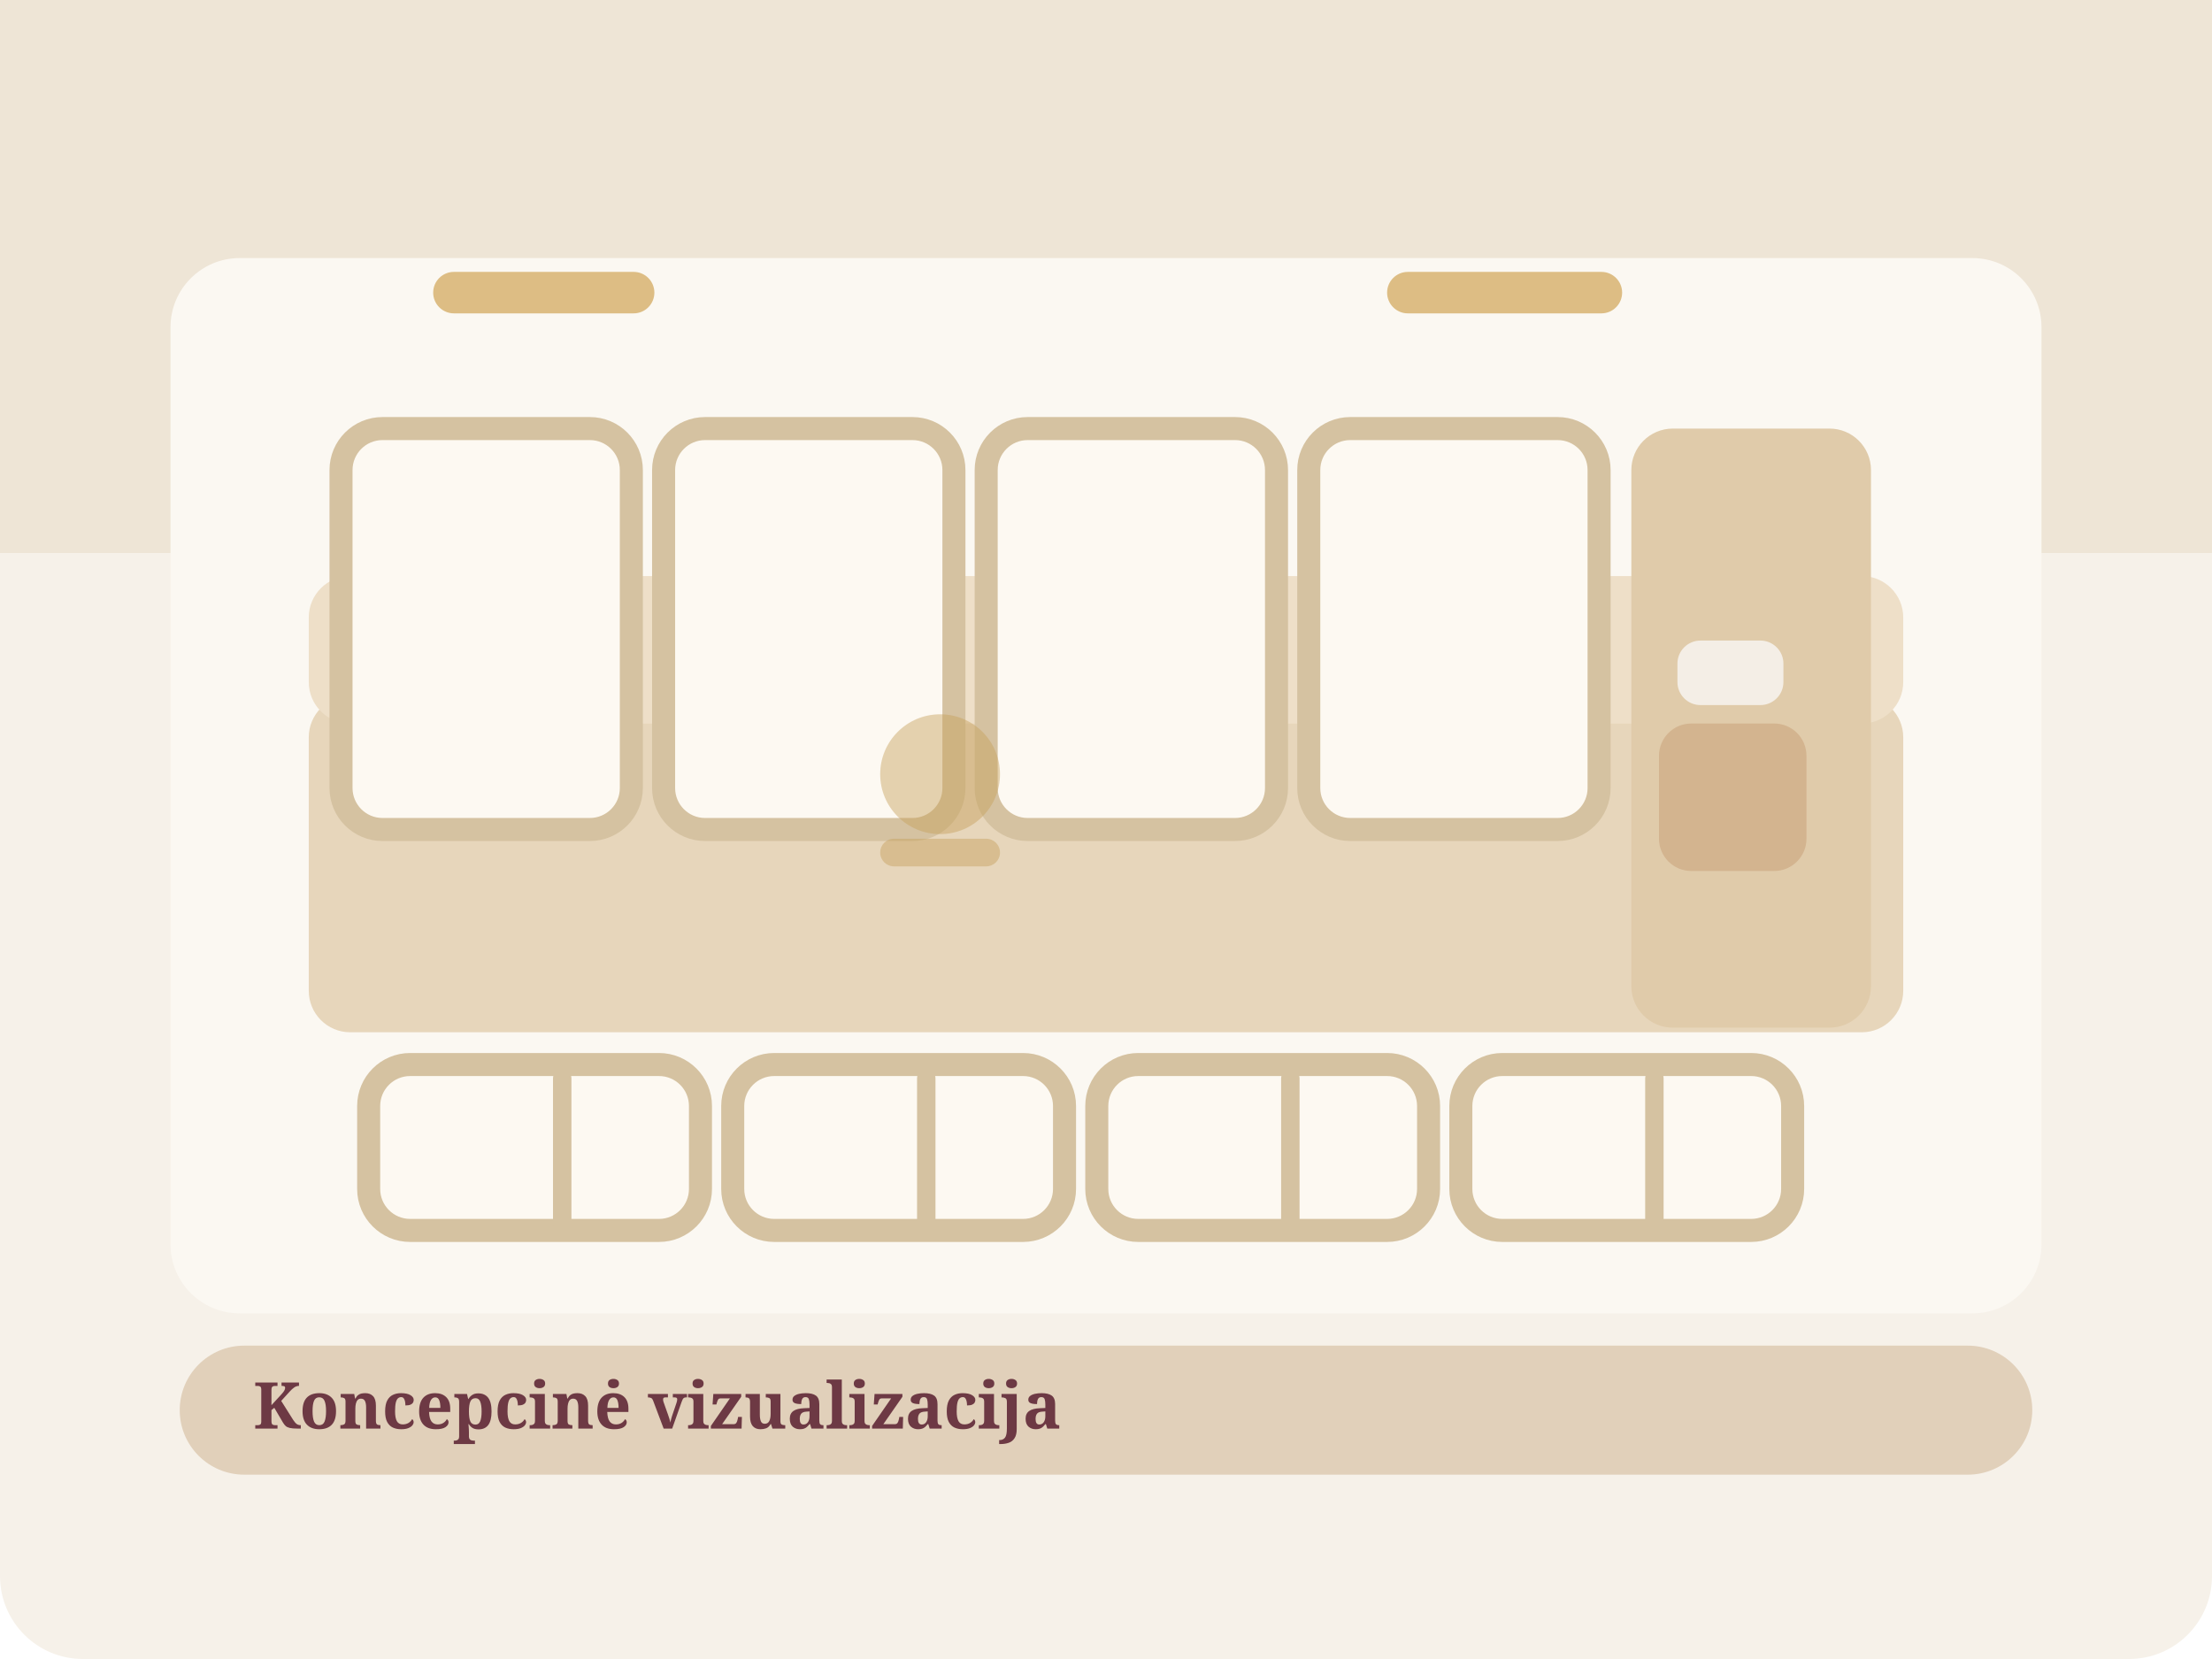
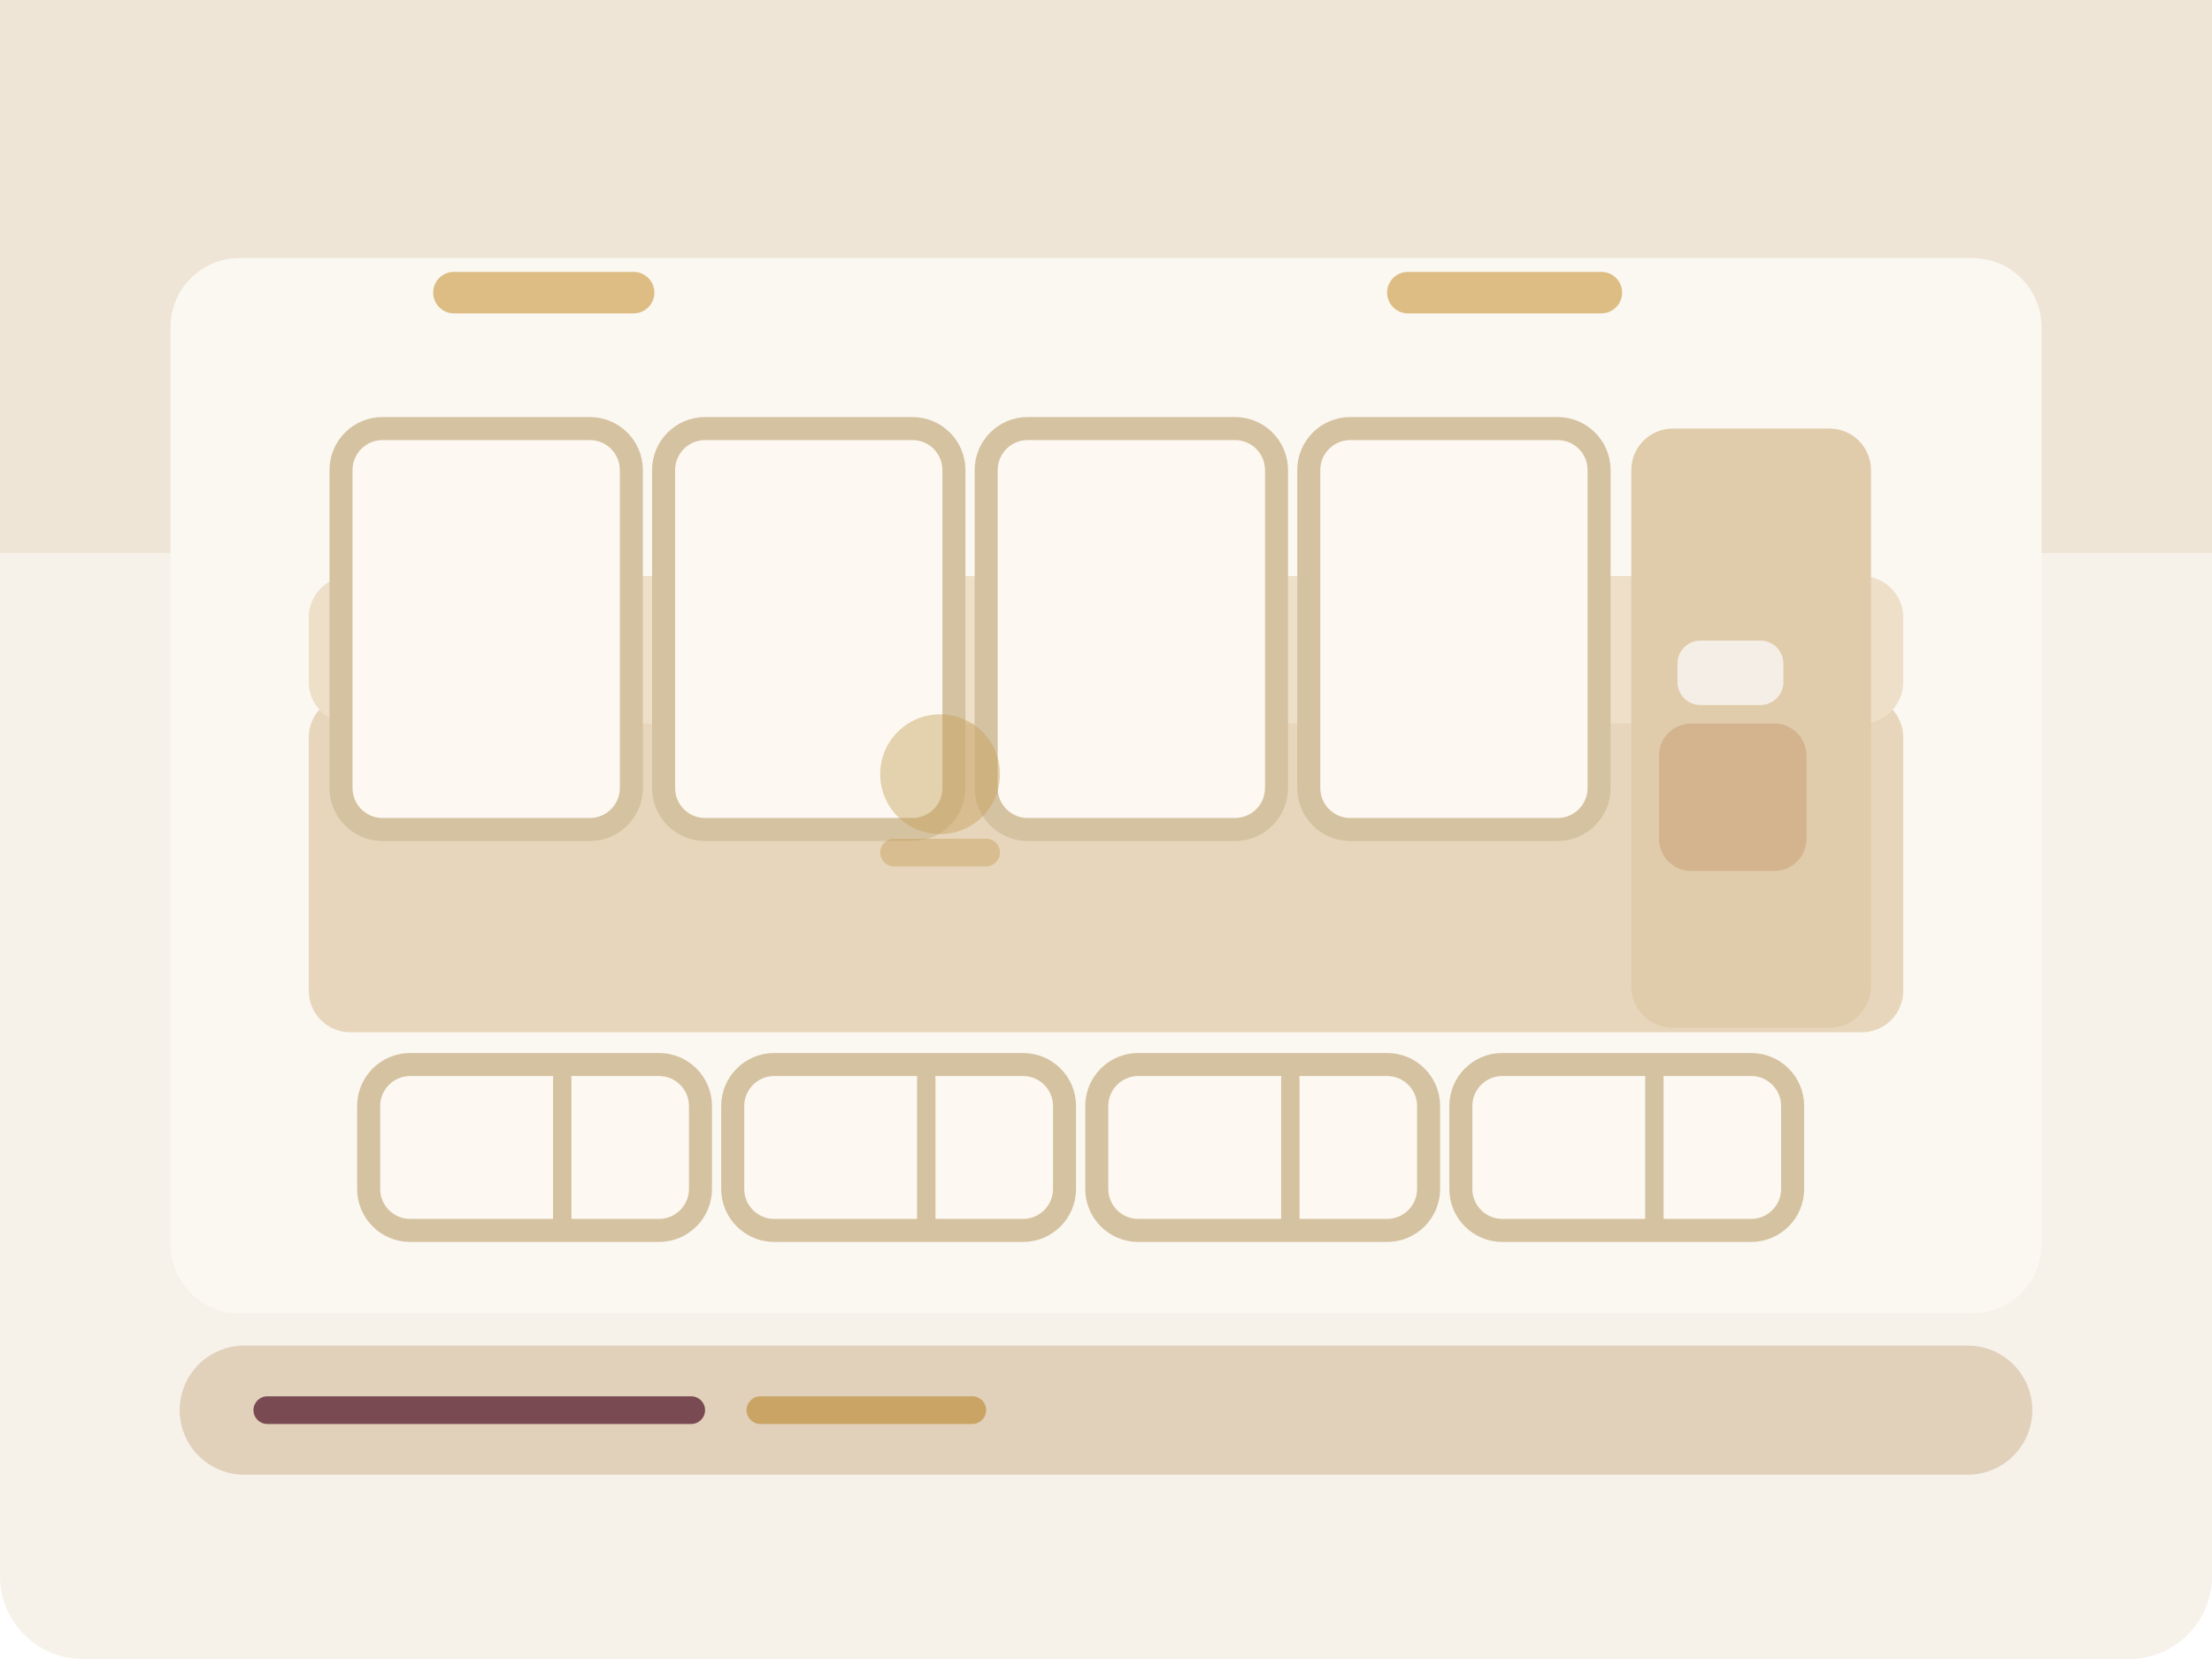
<svg xmlns="http://www.w3.org/2000/svg" width="960" height="720" viewBox="0 0 960 720" fill="none">
  <rect width="960" height="720" rx="36" fill="#F6F1E9" />
  <rect x="0" y="0" width="960" height="240" fill="#EEE5D6" />
  <rect x="74" y="112" width="812" height="458" rx="30" fill="#FBF8F2" />
  <rect x="134" y="302" width="692" height="146" rx="18" fill="#E7D6BB" />
  <rect x="134" y="250" width="692" height="64" rx="18" fill="#EEDFC8" />
  <rect x="148" y="186" width="126" height="174" rx="18" fill="#FDF9F2" stroke="#D5C2A1" stroke-width="10" />
  <rect x="288" y="186" width="126" height="174" rx="18" fill="#FDF9F2" stroke="#D5C2A1" stroke-width="10" />
  <rect x="428" y="186" width="126" height="174" rx="18" fill="#FDF9F2" stroke="#D5C2A1" stroke-width="10" />
  <rect x="568" y="186" width="126" height="174" rx="18" fill="#FDF9F2" stroke="#D5C2A1" stroke-width="10" />
  <rect x="708" y="186" width="104" height="260" rx="18" fill="#E0CBAA" />
  <rect x="160" y="462" width="144" height="72" rx="18" fill="#FDF9F2" stroke="#D5C2A1" stroke-width="10" />
  <rect x="318" y="462" width="144" height="72" rx="18" fill="#FDF9F2" stroke="#D5C2A1" stroke-width="10" />
  <rect x="476" y="462" width="144" height="72" rx="18" fill="#FDF9F2" stroke="#D5C2A1" stroke-width="10" />
  <rect x="634" y="462" width="144" height="72" rx="18" fill="#FDF9F2" stroke="#D5C2A1" stroke-width="10" />
  <rect x="188" y="118" width="96" height="18" rx="9" fill="#D9B778" fill-opacity="0.9" />
  <rect x="602" y="118" width="102" height="18" rx="9" fill="#D9B778" fill-opacity="0.9" />
  <circle cx="408" cy="336" r="26" fill="#C7A05C" fill-opacity="0.45" />
  <rect x="382" y="364" width="52" height="12" rx="6" fill="#C7A05C" fill-opacity="0.45" />
  <rect x="720" y="314" width="64" height="64" rx="14" fill="#B78257" fill-opacity="0.32" />
  <rect x="728" y="278" width="46" height="28" rx="10" fill="#F4EEE6" />
  <rect x="240" y="464" width="8" height="70" rx="4" fill="#D5C2A1" />
  <rect x="398" y="464" width="8" height="70" rx="4" fill="#D5C2A1" />
  <rect x="556" y="464" width="8" height="70" rx="4" fill="#D5C2A1" />
  <rect x="714" y="464" width="8" height="70" rx="4" fill="#D5C2A1" />
  <rect x="78" y="584" width="804" height="56" rx="28" fill="#E1D0BA" />
-   <text x="110" y="620" fill="#6D3944" font-family="Georgia, serif" font-size="28" font-weight="700">Koncepcinė vizualizacija</text>
+   <rect x="110" y="606" width="196" height="12" rx="6" fill="#6D3944" fill-opacity="0.88" />
+   <rect x="324" y="606" width="104" height="12" rx="6" fill="#C7A05C" fill-opacity="0.9" />
</svg>
